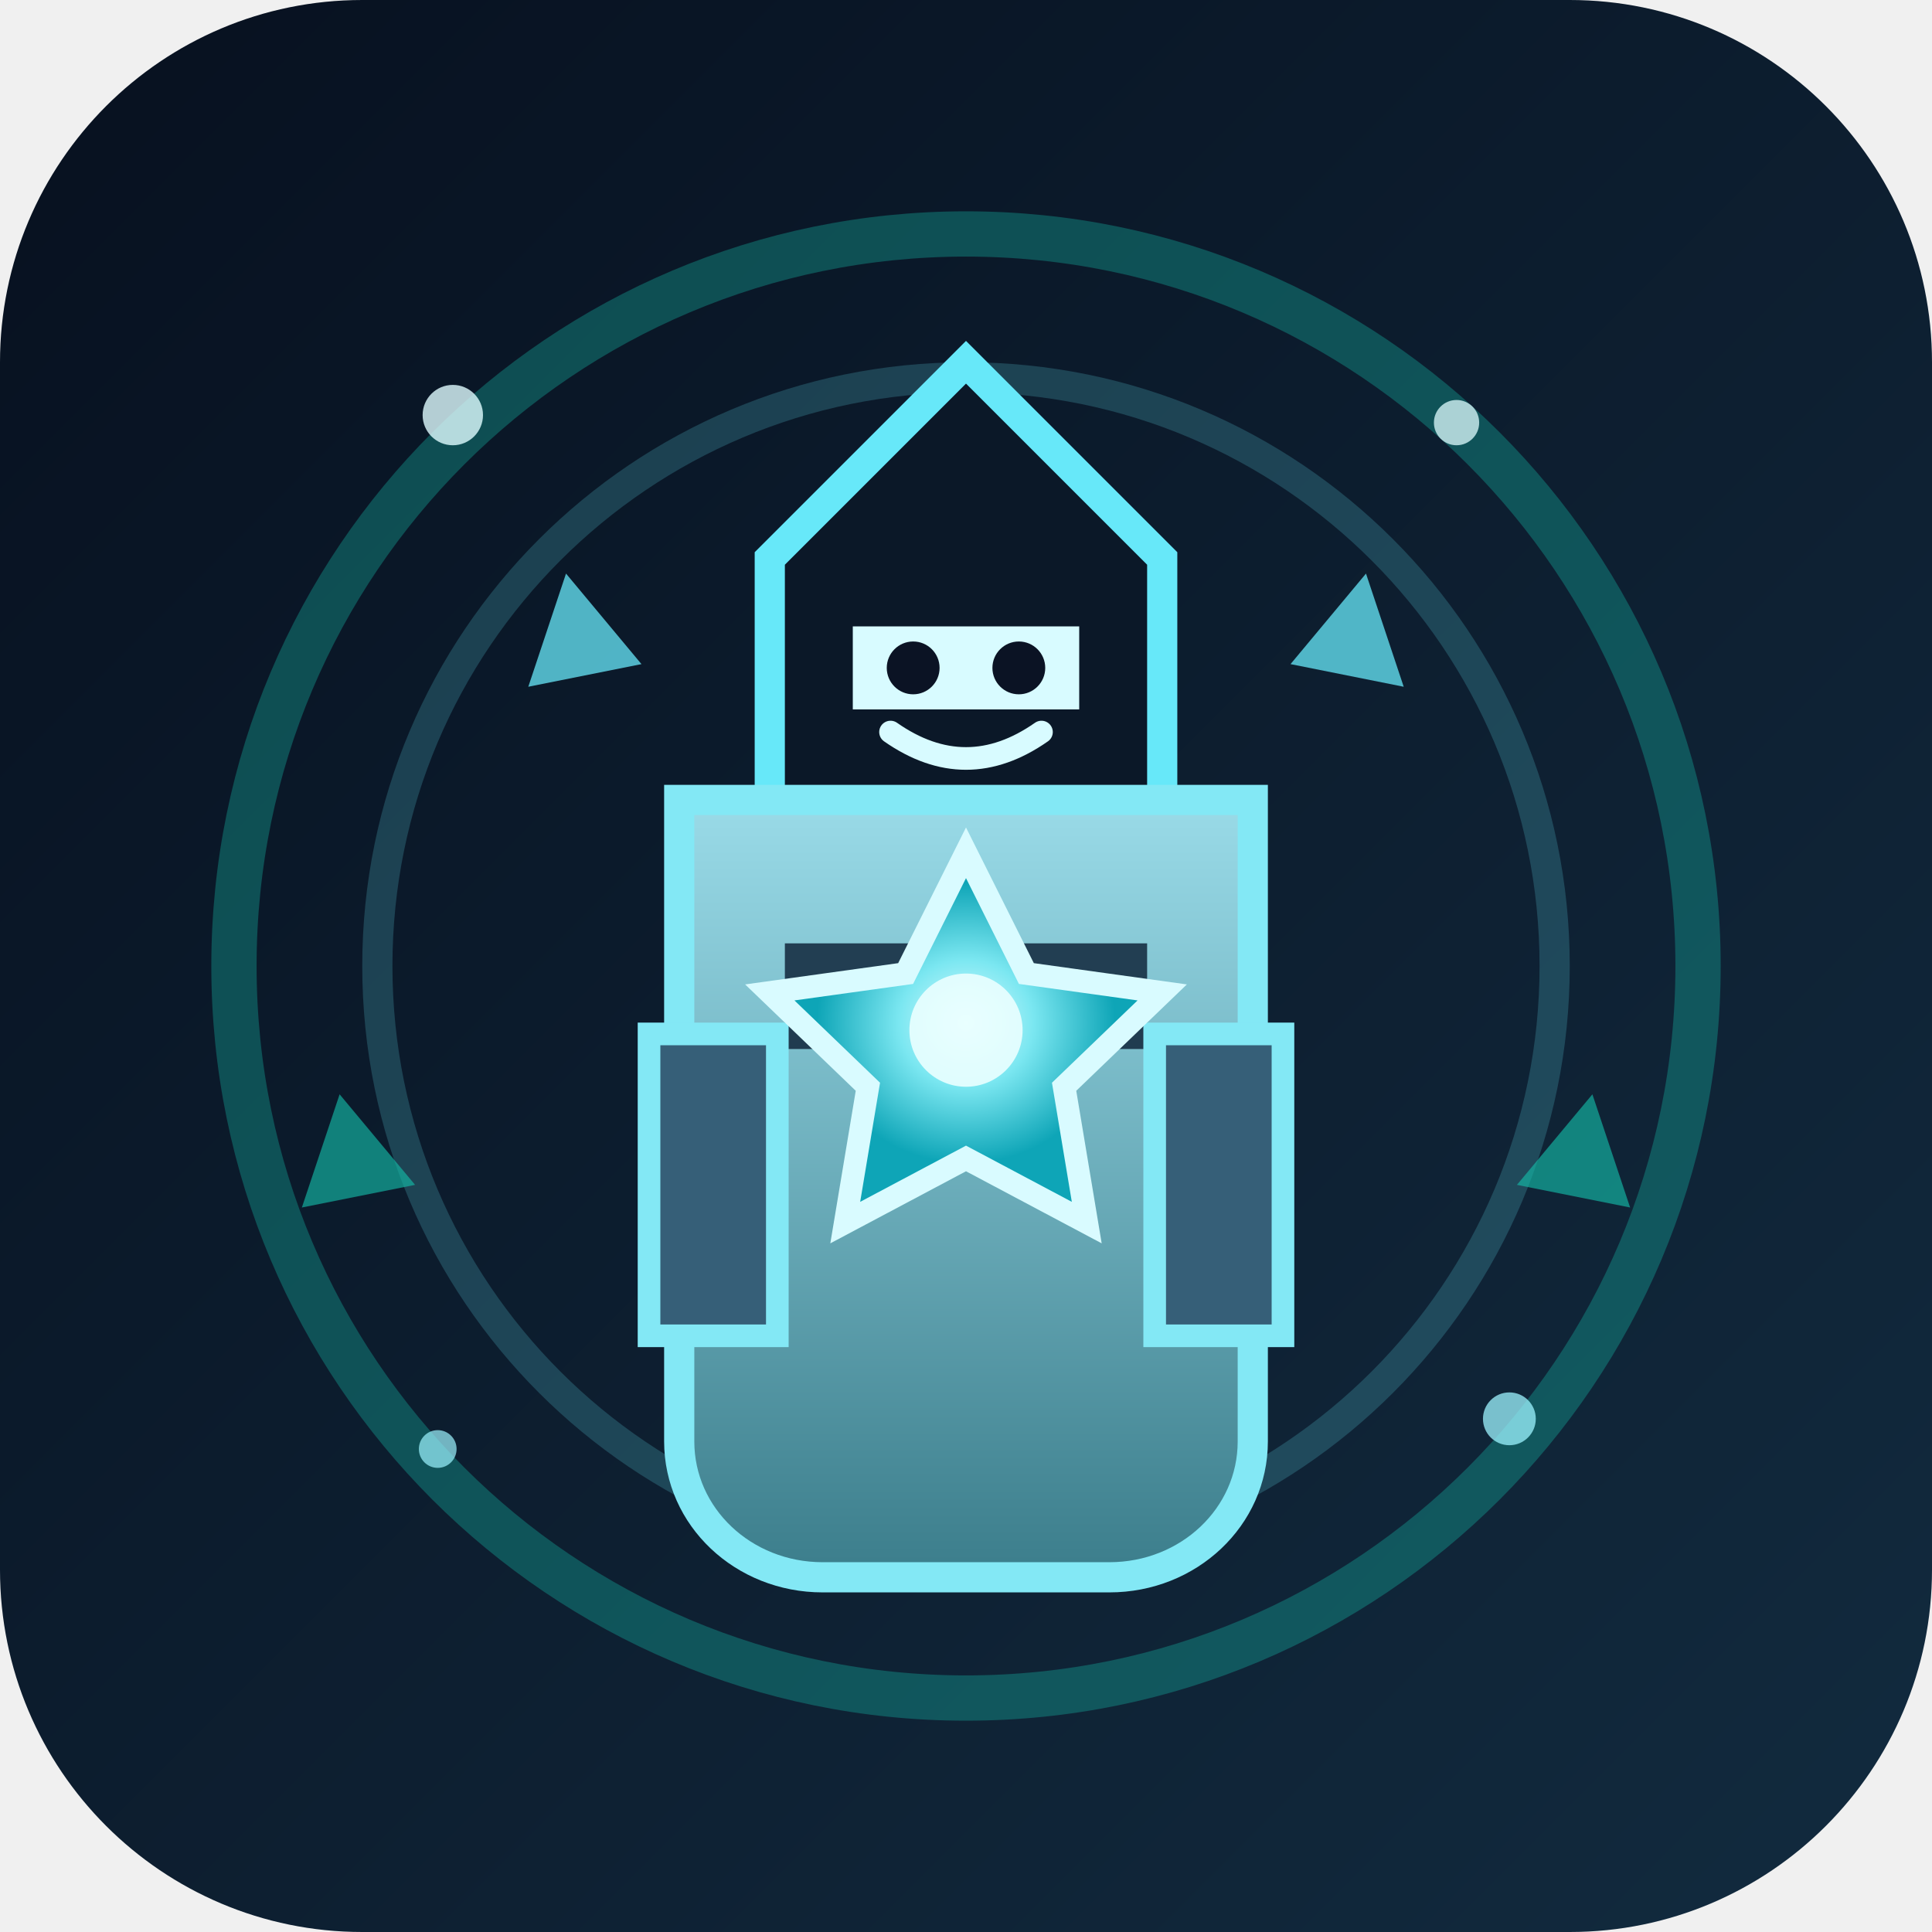
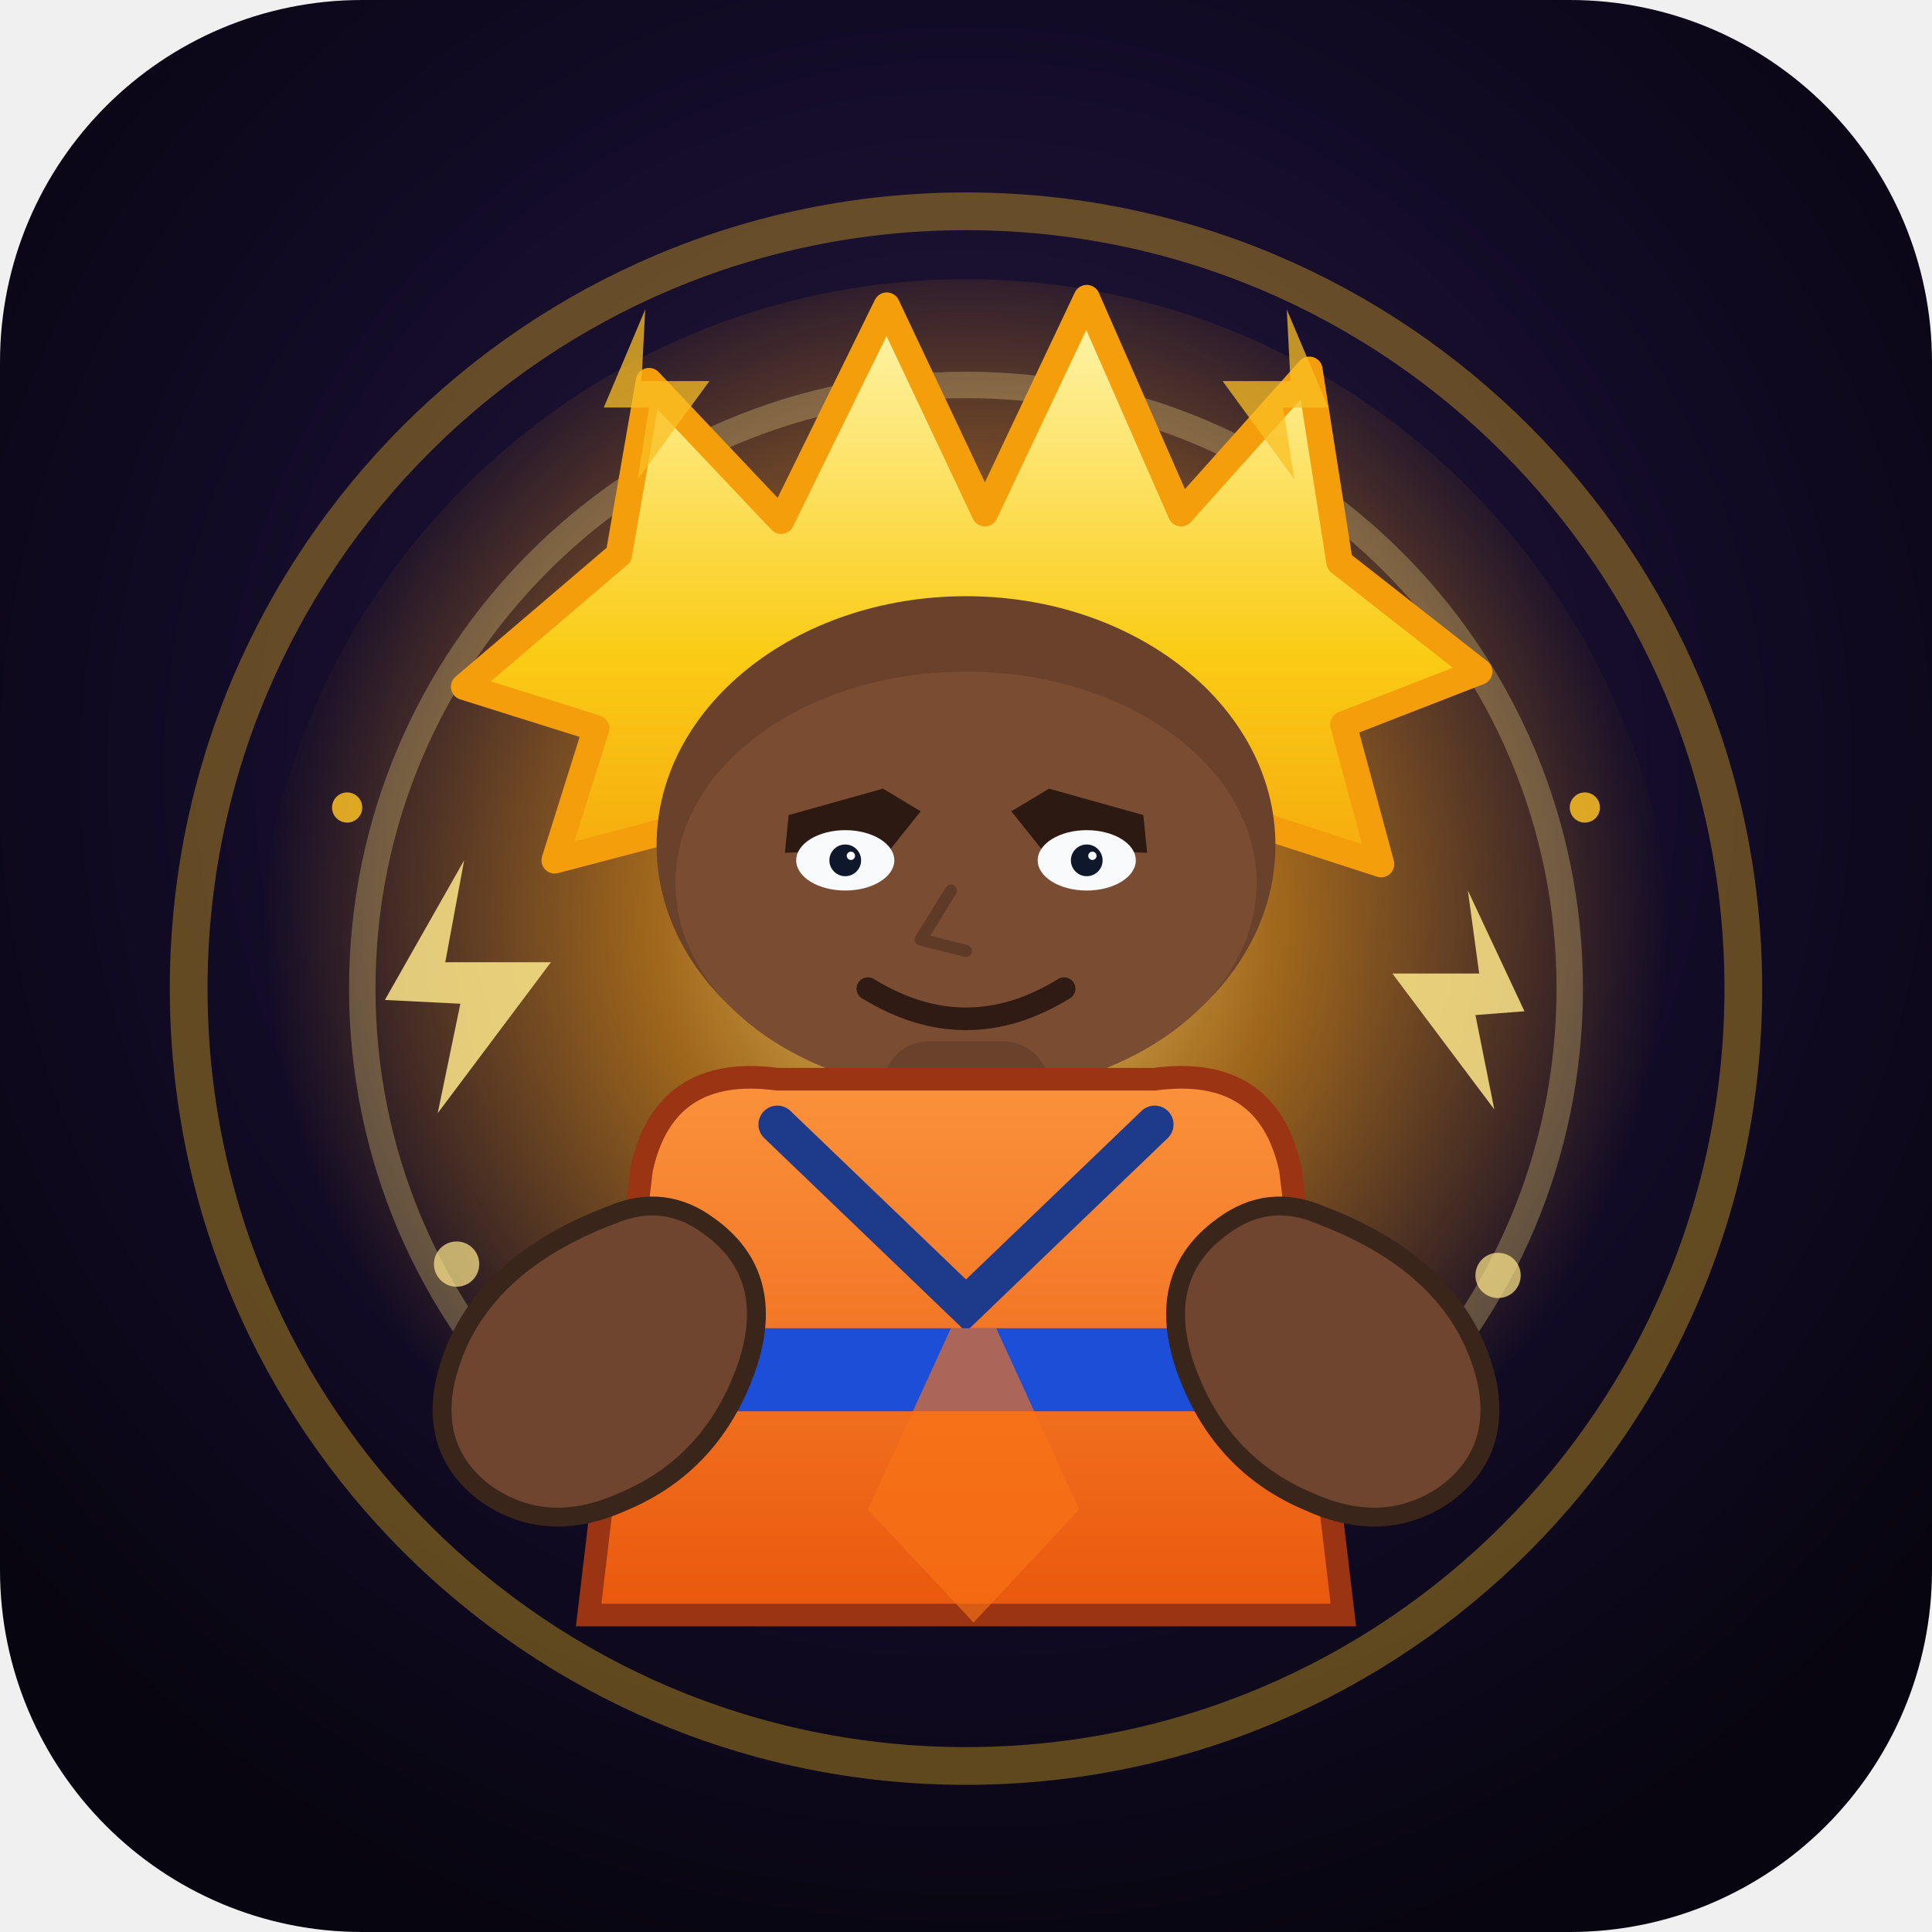
- <svg xmlns="http://www.w3.org/2000/svg" viewBox="0 0 512 512" role="img" aria-label="Zenith hero avatar">
+ <svg xmlns="http://www.w3.org/2000/svg" viewBox="0 0 512 512" role="img" aria-label="Zenith Black super saiyan hero avatar">
  <defs>
-     <linearGradient id="bg" x1="0" y1="0" x2="1" y2="1">
-       <stop offset="0%" stop-color="#07101f" />
-       <stop offset="100%" stop-color="#122b3f" />
+     <radialGradient id="bg" cx="50%" cy="40%" r="65%">
+       <stop offset="0%" stop-color="#2a1a44" />
+       <stop offset="60%" stop-color="#120b26" />
+       <stop offset="100%" stop-color="#07050f" />
+     </radialGradient>
+     <radialGradient id="aura" cx="50%" cy="45%" r="50%">
+       <stop offset="0%" stop-color="#fde68a" stop-opacity="0.95" />
+       <stop offset="45%" stop-color="#f59e0b" stop-opacity="0.6" />
+       <stop offset="100%" stop-color="#f59e0b" stop-opacity="0" />
+     </radialGradient>
+     <linearGradient id="hair" x1="0" y1="0" x2="0" y2="1">
+       <stop offset="0%" stop-color="#fff7b3" />
+       <stop offset="55%" stop-color="#facc15" />
+       <stop offset="100%" stop-color="#f59e0b" />
    </linearGradient>
-     <linearGradient id="armor" x1="0" y1="0" x2="0" y2="1">
-       <stop offset="0%" stop-color="#9adbe8" />
-       <stop offset="100%" stop-color="#3b7d8b" />
+     <linearGradient id="gi" x1="0" y1="0" x2="0" y2="1">
+       <stop offset="0%" stop-color="#fb923c" />
+       <stop offset="100%" stop-color="#ea580c" />
    </linearGradient>
-     <radialGradient id="core" cx="50%" cy="46%" r="38%">
-       <stop offset="0%" stop-color="#dffcff" />
-       <stop offset="45%" stop-color="#7be7f1" />
-       <stop offset="100%" stop-color="#0ea5b7" />
-     </radialGradient>
  </defs>
  <rect width="512" height="512" rx="96" fill="url(#bg)" />
-   <circle cx="256" cy="256" r="194" fill="none" stroke="#14b8a6" stroke-opacity="0.35" stroke-width="12" />
-   <circle cx="256" cy="256" r="156" fill="none" stroke="#67e8f9" stroke-opacity="0.2" stroke-width="8" />
-   <path d="M256 96l52 52v76h-104v-76z" fill="#0b1828" stroke="#67e8f9" stroke-width="8" />
-   <path d="M180 212h152v170c0 20-17 36-38 36h-76c-21 0-38-16-38-36z" fill="url(#armor)" stroke="#83e8f5" stroke-width="8" />
-   <path d="M208 250h96v28h-96z" fill="#11263b" opacity="0.85" />
-   <path d="M172 274h34v80h-34zM306 274h34v80h-34z" fill="#365f78" stroke="#83e8f5" stroke-width="6" />
-   <polygon points="256,226 272,258 308,263 282,288 288,324 256,307 224,324 230,288 204,263 240,258" fill="url(#core)" stroke="#d9fbff" stroke-width="6" />
-   <circle cx="256" cy="273" r="15" fill="#eaffff" opacity="0.9" />
-   <path d="M226 166h60v22h-60z" fill="#d8fbff" />
-   <circle cx="242" cy="177" r="7" fill="#0b1324" />
-   <circle cx="270" cy="177" r="7" fill="#0b1324" />
-   <path d="M236 194q20 14 40 0" fill="none" stroke="#d8fbff" stroke-width="6" stroke-linecap="round" />
-   <polygon points="150,152 170,176 140,182" fill="#67e8f9" opacity="0.75" />
-   <polygon points="362,152 342,176 372,182" fill="#67e8f9" opacity="0.75" />
-   <polygon points="90,290 110,314 80,320" fill="#14b8a6" opacity="0.65" />
-   <polygon points="422,290 402,314 432,320" fill="#14b8a6" opacity="0.65" />
-   <circle cx="120" cy="110" r="8" fill="#dffcff" opacity="0.8" />
-   <circle cx="386" cy="112" r="6" fill="#dffcff" opacity="0.75" />
-   <circle cx="400" cy="376" r="7" fill="#9cf4ff" opacity="0.75" />
-   <circle cx="116" cy="384" r="5" fill="#9cf4ff" opacity="0.7" />
+   <circle cx="256" cy="262" r="188" fill="url(#aura)" />
+   <circle cx="256" cy="262" r="206" fill="none" stroke="#fbbf24" stroke-width="10" stroke-opacity="0.35" />
+   <circle cx="256" cy="262" r="160" fill="none" stroke="#fde68a" stroke-width="7" stroke-opacity="0.28" />
+   <path d="M123 182L164 147L172 101L207 138L235 81L261 136L288 79L313 136L347 98L355 149L392 178L356 192L366 229L329 217L306 244L257 250L209 245L185 218L147 228L158 193Z" fill="url(#hair)" stroke="#f59e0b" stroke-width="7" stroke-linejoin="round" />
+   <ellipse cx="256" cy="224" rx="82" ry="66" fill="#6a422c" />
+   <ellipse cx="256" cy="234" rx="77" ry="56" fill="#7a4d33" />
+   <path d="M209 216L234 209L244 215L236 225L208 226Z" fill="#2c1a12" />
+   <path d="M303 216L278 209L268 215L276 225L304 226Z" fill="#2c1a12" />
+   <ellipse cx="224" cy="228" rx="13" ry="8" fill="#f8fafc" />
+   <ellipse cx="288" cy="228" rx="13" ry="8" fill="#f8fafc" />
+   <circle cx="224" cy="228" r="4.2" fill="#0f172a" />
+   <circle cx="288" cy="228" r="4.2" fill="#0f172a" />
+   <circle cx="225.5" cy="226.8" r="1.1" fill="#ffffff" />
+   <circle cx="289.5" cy="226.8" r="1.1" fill="#ffffff" />
+   <path d="M252 236L244 249L256 252" fill="none" stroke="#5f3a27" stroke-width="3.2" stroke-linecap="round" stroke-linejoin="round" />
+   <path d="M230 262Q256 278 282 262" fill="none" stroke="#2f1b13" stroke-width="6" stroke-linecap="round" />
+   <rect x="234" y="276" width="44" height="32" rx="12" fill="#6a422c" />
+   <path d="M170 310Q176 282 206 286H306Q336 282 342 310L356 428H156Z" fill="url(#gi)" stroke="#9a3412" stroke-width="6" />
+   <path d="M206 298L256 346L306 298" fill="none" stroke="#1e3a8a" stroke-width="10" stroke-linecap="round" />
+   <rect x="178" y="352" width="156" height="22" rx="10" fill="#1d4ed8" />
+   <path d="M252 352L230 400L258 430L286 400L264 352Z" fill="#f97316" opacity="0.65" />
+   <path d="M162 322Q125 336 118 366Q114 385 129 396Q145 407 165 398Q189 388 198 362Q206 338 188 325Q176 316 162 322Z" fill="#6f452f" stroke="#3a251b" stroke-width="5" />
+   <path d="M350 322Q387 336 394 366Q398 385 383 396Q367 407 347 398Q323 388 314 362Q306 338 324 325Q336 316 350 322Z" fill="#6f452f" stroke="#3a251b" stroke-width="5" />
+   <path d="M102 265L123 228L118 255H146L116 295L122 266Z" fill="#fde68a" opacity="0.85" />
+   <path d="M404 268L389 236L392 258H369L396 294L391 269Z" fill="#fde68a" opacity="0.85" />
+   <path d="M160 108L171 82L170 101H188L169 127L172 108Z" fill="#fbbf24" opacity="0.75" />
+   <path d="M352 108L341 82L342 101H324L343 127L340 108Z" fill="#fbbf24" opacity="0.75" />
+   <circle cx="121" cy="335" r="6" fill="#fde68a" opacity="0.72" />
+   <circle cx="397" cy="338" r="6" fill="#fde68a" opacity="0.72" />
+   <circle cx="92" cy="214" r="4" fill="#fbbf24" opacity="0.85" />
+   <circle cx="420" cy="214" r="4" fill="#fbbf24" opacity="0.85" />
</svg>
